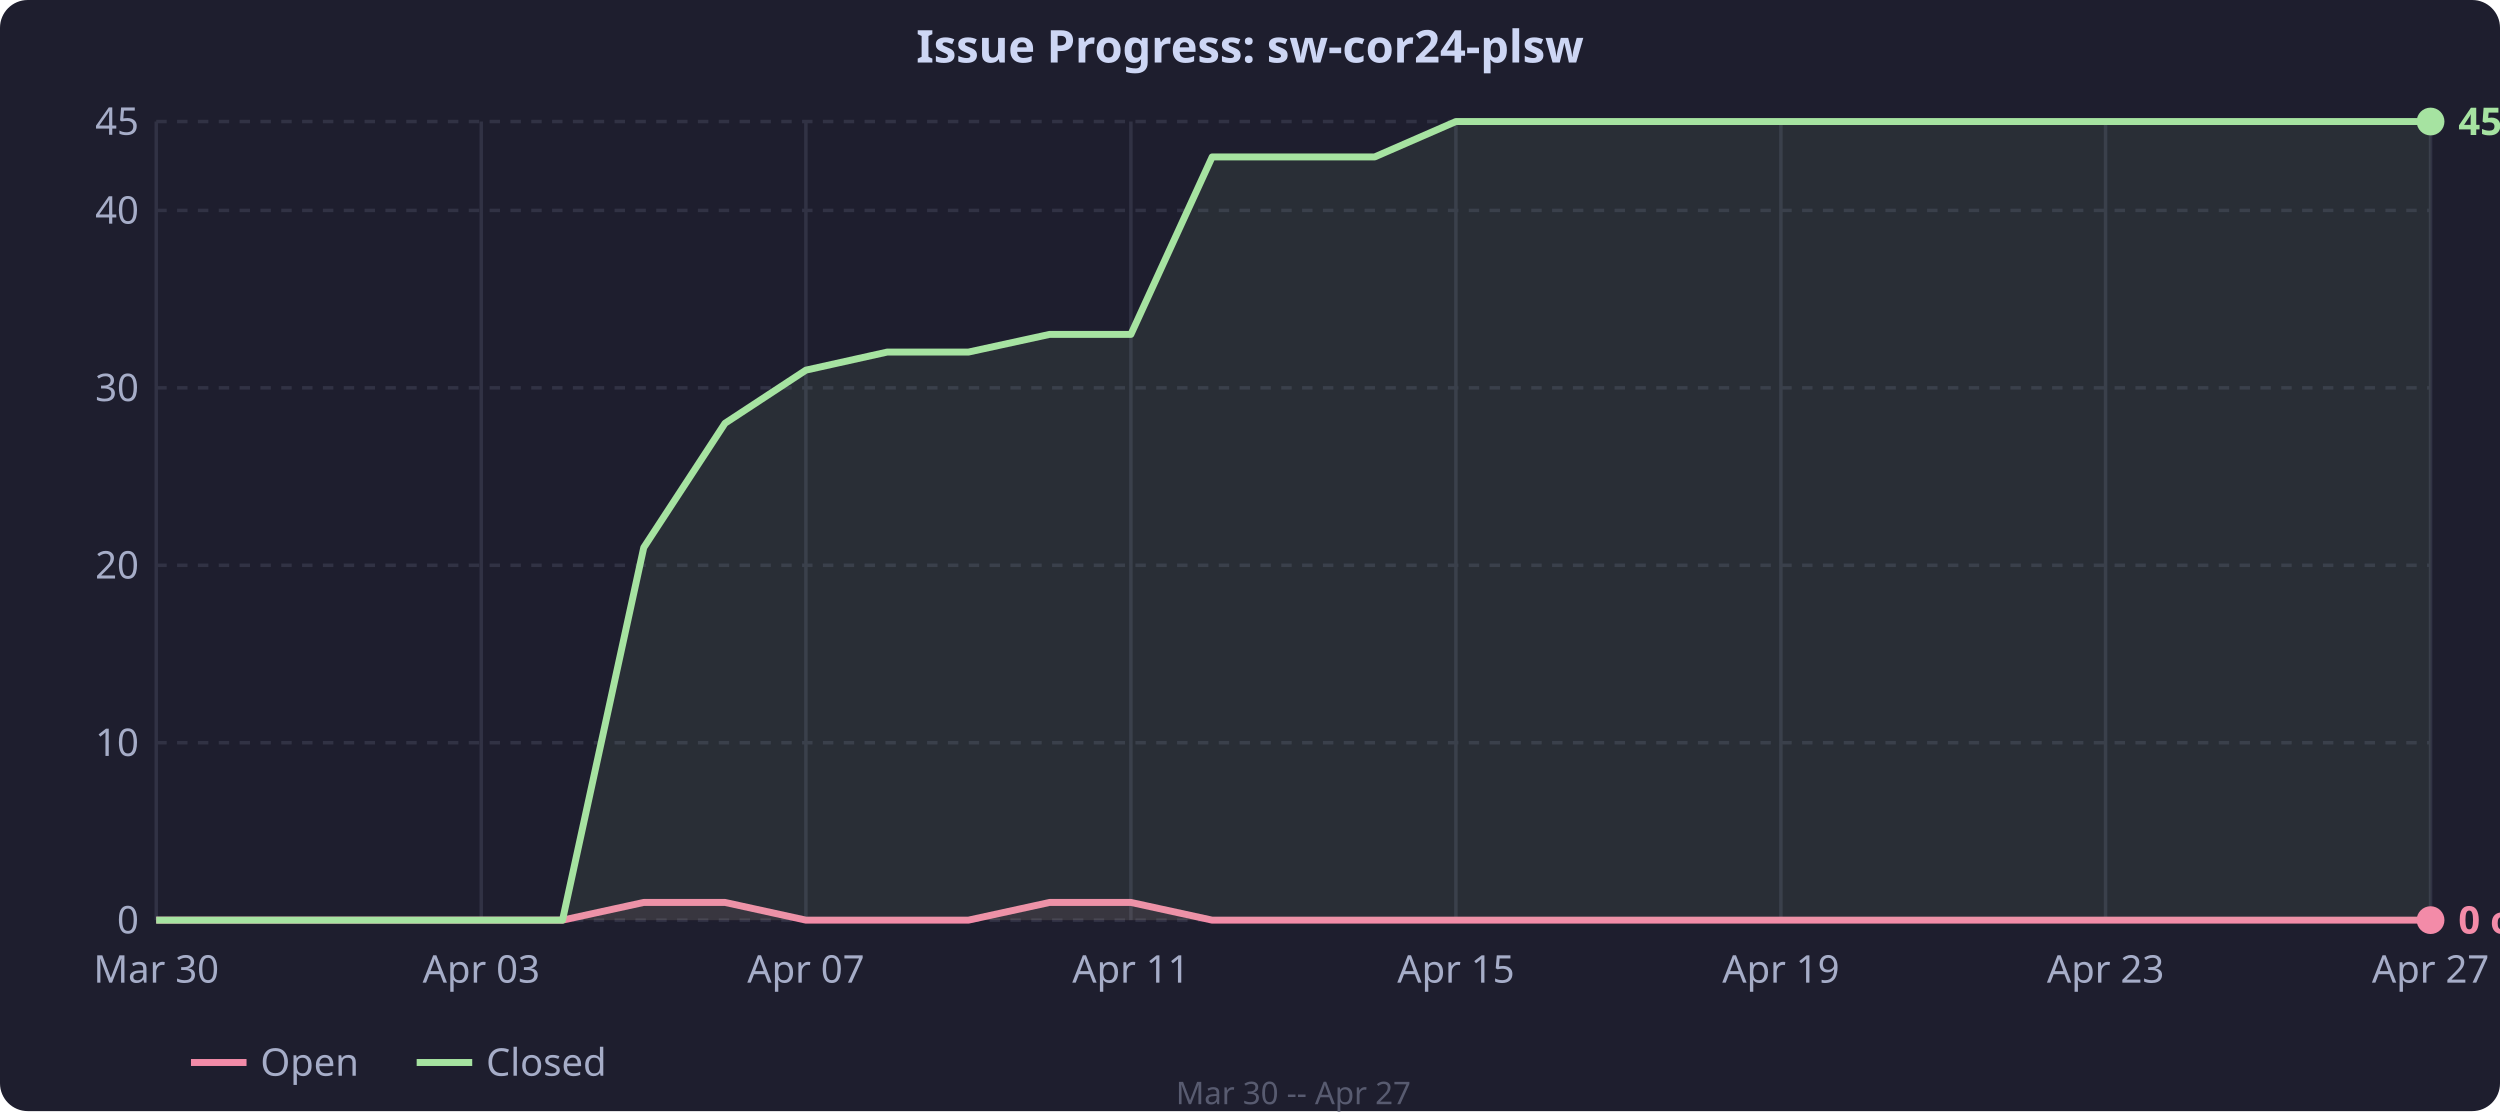
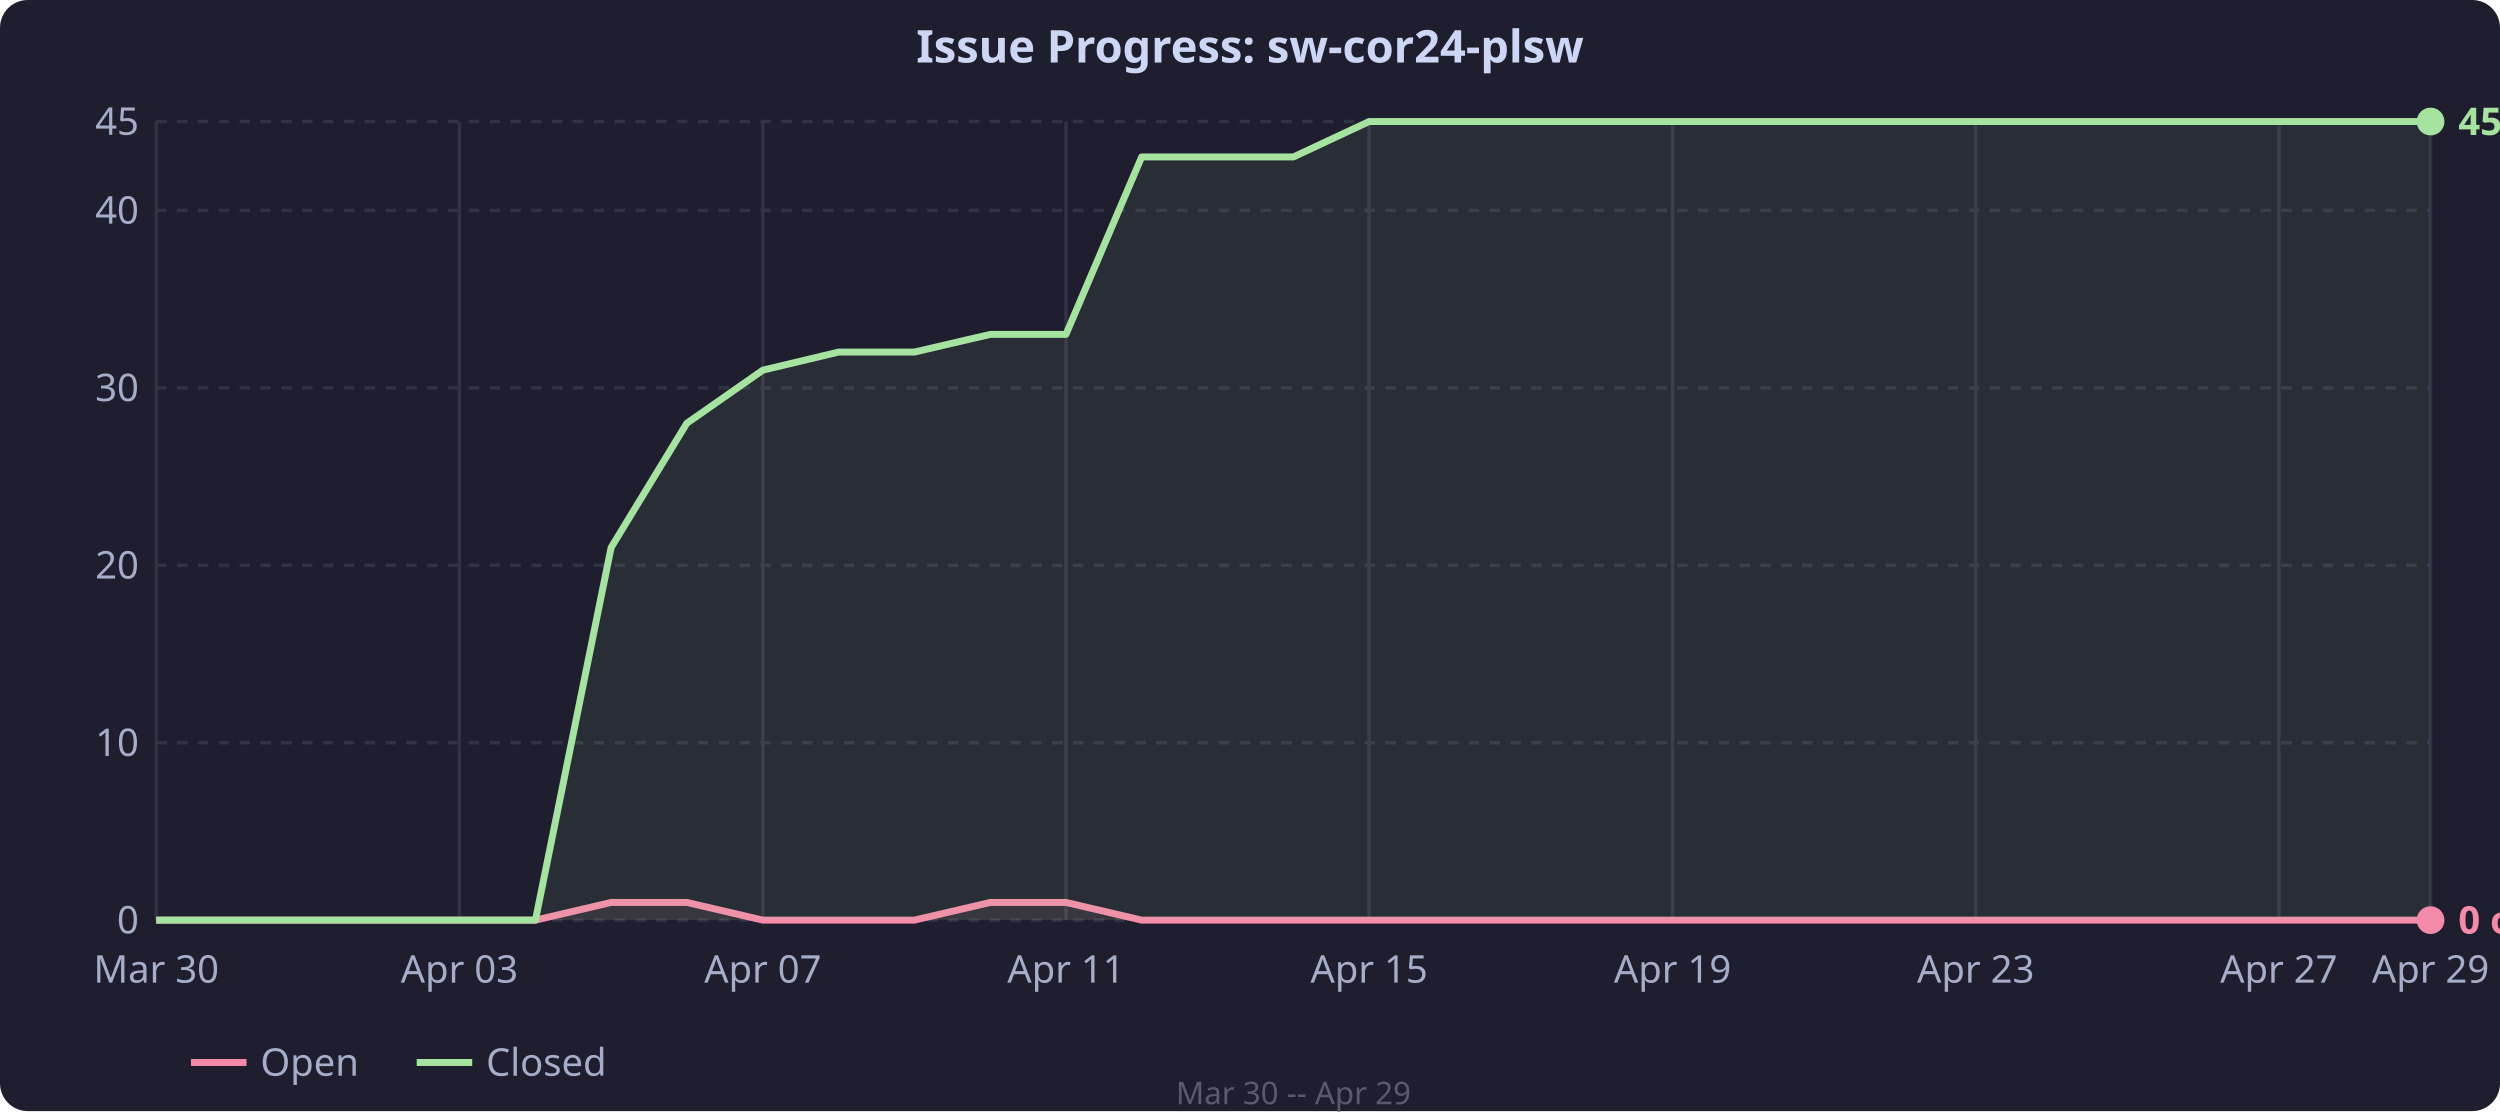
<svg xmlns="http://www.w3.org/2000/svg" viewBox="0 0 720 320" style="font-family: system-ui, sans-serif; font-size: 11px; color: #cdd6f4;">
  <rect width="720" height="320" fill="#1e1e2e" rx="8" />
  <line x1="45" y1="265.0" x2="700" y2="265.0" stroke="#313244" stroke-dasharray="3,3" />
  <text x="40" y="265.0" fill="#a6adc8" text-anchor="end" dominant-baseline="middle">0</text>
  <line x1="45" y1="213.9" x2="700" y2="213.9" stroke="#313244" stroke-dasharray="3,3" />
  <text x="40" y="213.9" fill="#a6adc8" text-anchor="end" dominant-baseline="middle">10</text>
  <line x1="45" y1="162.8" x2="700" y2="162.8" stroke="#313244" stroke-dasharray="3,3" />
  <text x="40" y="162.8" fill="#a6adc8" text-anchor="end" dominant-baseline="middle">20</text>
  <line x1="45" y1="111.7" x2="700" y2="111.7" stroke="#313244" stroke-dasharray="3,3" />
  <text x="40" y="111.7" fill="#a6adc8" text-anchor="end" dominant-baseline="middle">30</text>
  <line x1="45" y1="60.6" x2="700" y2="60.6" stroke="#313244" stroke-dasharray="3,3" />
  <text x="40" y="60.6" fill="#a6adc8" text-anchor="end" dominant-baseline="middle">40</text>
  <line x1="45" y1="35.0" x2="700" y2="35.0" stroke="#313244" stroke-dasharray="3,3" />
  <text x="40" y="35.0" fill="#a6adc8" text-anchor="end" dominant-baseline="middle">45</text>
  <text x="45.0" y="283" fill="#a6adc8" text-anchor="middle">Mar 30</text>
  <line x1="45.0" y1="35" x2="45.0" y2="265" stroke="#313244" />
-   <text x="138.6" y="283" fill="#a6adc8" text-anchor="middle">Apr 03</text>
-   <line x1="138.6" y1="35" x2="138.6" y2="265" stroke="#313244" />
-   <text x="232.1" y="283" fill="#a6adc8" text-anchor="middle">Apr 07</text>
-   <line x1="232.1" y1="35" x2="232.1" y2="265" stroke="#313244" />
-   <text x="325.7" y="283" fill="#a6adc8" text-anchor="middle">Apr 11</text>
-   <line x1="325.7" y1="35" x2="325.7" y2="265" stroke="#313244" />
-   <text x="419.3" y="283" fill="#a6adc8" text-anchor="middle">Apr 15</text>
-   <line x1="419.3" y1="35" x2="419.3" y2="265" stroke="#313244" />
-   <text x="512.9" y="283" fill="#a6adc8" text-anchor="middle">Apr 19</text>
-   <line x1="512.9" y1="35" x2="512.9" y2="265" stroke="#313244" />
-   <text x="606.4" y="283" fill="#a6adc8" text-anchor="middle">Apr 23</text>
-   <line x1="606.4" y1="35" x2="606.4" y2="265" stroke="#313244" />
-   <text x="700.0" y="283" fill="#a6adc8" text-anchor="middle">Apr 27</text>
+   <text x="132.3" y="283" fill="#a6adc8" text-anchor="middle">Apr 03</text>
+   <line x1="132.3" y1="35" x2="132.3" y2="265" stroke="#313244" />
+   <text x="219.7" y="283" fill="#a6adc8" text-anchor="middle">Apr 07</text>
+   <line x1="219.7" y1="35" x2="219.7" y2="265" stroke="#313244" />
+   <text x="307.0" y="283" fill="#a6adc8" text-anchor="middle">Apr 11</text>
+   <line x1="307.0" y1="35" x2="307.0" y2="265" stroke="#313244" />
+   <text x="394.3" y="283" fill="#a6adc8" text-anchor="middle">Apr 15</text>
+   <line x1="394.3" y1="35" x2="394.3" y2="265" stroke="#313244" />
+   <text x="481.7" y="283" fill="#a6adc8" text-anchor="middle">Apr 19</text>
+   <line x1="481.7" y1="35" x2="481.7" y2="265" stroke="#313244" />
+   <text x="569.0" y="283" fill="#a6adc8" text-anchor="middle">Apr 23</text>
+   <line x1="569.0" y1="35" x2="569.0" y2="265" stroke="#313244" />
+   <text x="656.3" y="283" fill="#a6adc8" text-anchor="middle">Apr 27</text>
+   <line x1="656.3" y1="35" x2="656.3" y2="265" stroke="#313244" />
+   <text x="700.0" y="283" fill="#a6adc8" text-anchor="middle">Apr 29</text>
  <line x1="700.0" y1="35" x2="700.0" y2="265" stroke="#313244" />
-   <polygon fill="rgba(243,139,168,0.08)" points="45.0,265.0 68.4,265.0 91.8,265.0 115.2,265.0 138.6,265.0 162.0,265.0 185.4,259.9 208.8,259.9 232.1,265.0 255.5,265.0 278.9,265.0 302.3,259.9 325.7,259.9 349.1,265.0 372.5,265.0 395.9,265.0 419.3,265.0 442.7,265.0 466.1,265.0 489.5,265.0 512.9,265.0 536.2,265.0 559.6,265.0 583.0,265.0 606.4,265.0 629.8,265.0 653.2,265.0 676.6,265.0 700.0,265.0 700.0,265.0 45.0,265.0" />
-   <polyline fill="none" stroke="#f38ba8" stroke-width="2" stroke-linejoin="round" points="45.0,265.0 68.4,265.0 91.8,265.0 115.2,265.0 138.6,265.0 162.0,265.0 185.4,259.9 208.8,259.9 232.1,265.0 255.5,265.0 278.9,265.0 302.3,259.9 325.7,259.9 349.1,265.0 372.5,265.0 395.9,265.0 419.3,265.0 442.7,265.0 466.1,265.0 489.5,265.0 512.9,265.0 536.2,265.0 559.6,265.0 583.0,265.0 606.4,265.0 629.8,265.0 653.2,265.0 676.6,265.0 700.0,265.0" />
-   <polygon fill="rgba(166,227,161,0.08)" points="45.0,265.0 68.4,265.0 91.8,265.0 115.2,265.0 138.6,265.0 162.0,265.0 185.4,157.7 208.8,121.9 232.1,106.6 255.5,101.4 278.9,101.4 302.3,96.3 325.7,96.3 349.1,45.2 372.5,45.2 395.9,45.2 419.3,35.0 442.7,35.0 466.1,35.0 489.5,35.0 512.9,35.0 536.2,35.0 559.6,35.0 583.0,35.0 606.4,35.0 629.8,35.0 653.2,35.0 676.6,35.0 700.0,35.0 700.0,265.0 45.0,265.0" />
-   <polyline fill="none" stroke="#a6e3a1" stroke-width="2" stroke-linejoin="round" points="45.0,265.0 68.4,265.0 91.8,265.0 115.2,265.0 138.6,265.0 162.0,265.0 185.4,157.7 208.8,121.9 232.1,106.6 255.5,101.4 278.9,101.4 302.3,96.3 325.7,96.3 349.1,45.2 372.5,45.2 395.9,45.2 419.3,35.0 442.7,35.0 466.1,35.0 489.5,35.0 512.9,35.0 536.2,35.0 559.6,35.0 583.0,35.0 606.4,35.0 629.8,35.0 653.2,35.0 676.6,35.0 700.0,35.0" />
+   <polygon fill="rgba(243,139,168,0.08)" points="45.0,265.0 66.8,265.0 88.7,265.0 110.5,265.0 132.3,265.0 154.2,265.0 176.0,259.9 197.8,259.9 219.7,265.0 241.5,265.0 263.3,265.0 285.2,259.9 307.0,259.9 328.8,265.0 350.7,265.0 372.5,265.0 394.3,265.0 416.2,265.0 438.0,265.0 459.8,265.0 481.7,265.0 503.5,265.0 525.3,265.0 547.2,265.0 569.0,265.0 590.8,265.0 612.7,265.0 634.5,265.0 656.3,265.0 678.2,265.0 700.0,265.0 700.0,265.0 45.0,265.0" />
+   <polyline fill="none" stroke="#f38ba8" stroke-width="2" stroke-linejoin="round" points="45.0,265.0 66.8,265.0 88.7,265.0 110.5,265.0 132.3,265.0 154.2,265.0 176.0,259.9 197.8,259.9 219.7,265.0 241.5,265.0 263.3,265.0 285.2,259.9 307.0,259.9 328.8,265.0 350.7,265.0 372.5,265.0 394.3,265.0 416.2,265.0 438.0,265.0 459.8,265.0 481.7,265.0 503.5,265.0 525.3,265.0 547.2,265.0 569.0,265.0 590.8,265.0 612.7,265.0 634.5,265.0 656.3,265.0 678.2,265.0 700.0,265.0" />
+   <polygon fill="rgba(166,227,161,0.08)" points="45.0,265.0 66.8,265.0 88.7,265.0 110.5,265.0 132.3,265.0 154.2,265.0 176.0,157.7 197.8,121.9 219.7,106.6 241.5,101.4 263.3,101.4 285.2,96.3 307.0,96.3 328.8,45.2 350.7,45.2 372.5,45.2 394.3,35.0 416.2,35.0 438.0,35.0 459.8,35.0 481.7,35.0 503.5,35.0 525.3,35.0 547.2,35.0 569.0,35.0 590.8,35.0 612.7,35.0 634.5,35.0 656.3,35.0 678.2,35.0 700.0,35.0 700.0,265.0 45.0,265.0" />
+   <polyline fill="none" stroke="#a6e3a1" stroke-width="2" stroke-linejoin="round" points="45.0,265.0 66.8,265.0 88.7,265.0 110.5,265.0 132.3,265.0 154.2,265.0 176.0,157.7 197.8,121.9 219.7,106.6 241.5,101.4 263.3,101.4 285.2,96.3 307.0,96.3 328.8,45.2 350.7,45.2 372.5,45.2 394.3,35.0 416.2,35.0 438.0,35.0 459.8,35.0 481.7,35.0 503.5,35.0 525.3,35.0 547.2,35.0 569.0,35.0 590.8,35.0 612.7,35.0 634.5,35.0 656.3,35.0 678.2,35.0 700.0,35.0" />
  <circle cx="700.0" cy="265.0" r="4" fill="#f38ba8" />
  <circle cx="700.0" cy="35.0" r="4" fill="#a6e3a1" />
  <text x="708.0" y="265.0" fill="#f38ba8" text-anchor="start" dominant-baseline="middle" font-size="11px" font-weight="600">0 open</text>
  <text x="708.0" y="35.0" fill="#a6e3a1" text-anchor="start" dominant-baseline="middle" font-size="11px" font-weight="600">45 closed</text>
  <text x="360" y="18" fill="#cdd6f4" text-anchor="middle" font-size="13px" font-weight="600">Issue Progress: sw-cor24-plsw</text>
  <line x1="55" y1="306" x2="71" y2="306" stroke="#f38ba8" stroke-width="2" />
  <text x="75" y="306" fill="#a6adc8" dominant-baseline="middle">Open</text>
  <line x1="120" y1="306" x2="136" y2="306" stroke="#a6e3a1" stroke-width="2" />
  <text x="140" y="306" fill="#a6adc8" dominant-baseline="middle">Closed</text>
-   <text x="372.5" y="318" fill="#585b70" text-anchor="middle" font-size="9px">Mar 30 -- Apr 27</text>
+   <text x="372.5" y="318" fill="#585b70" text-anchor="middle" font-size="9px">Mar 30 -- Apr 29</text>
</svg>
